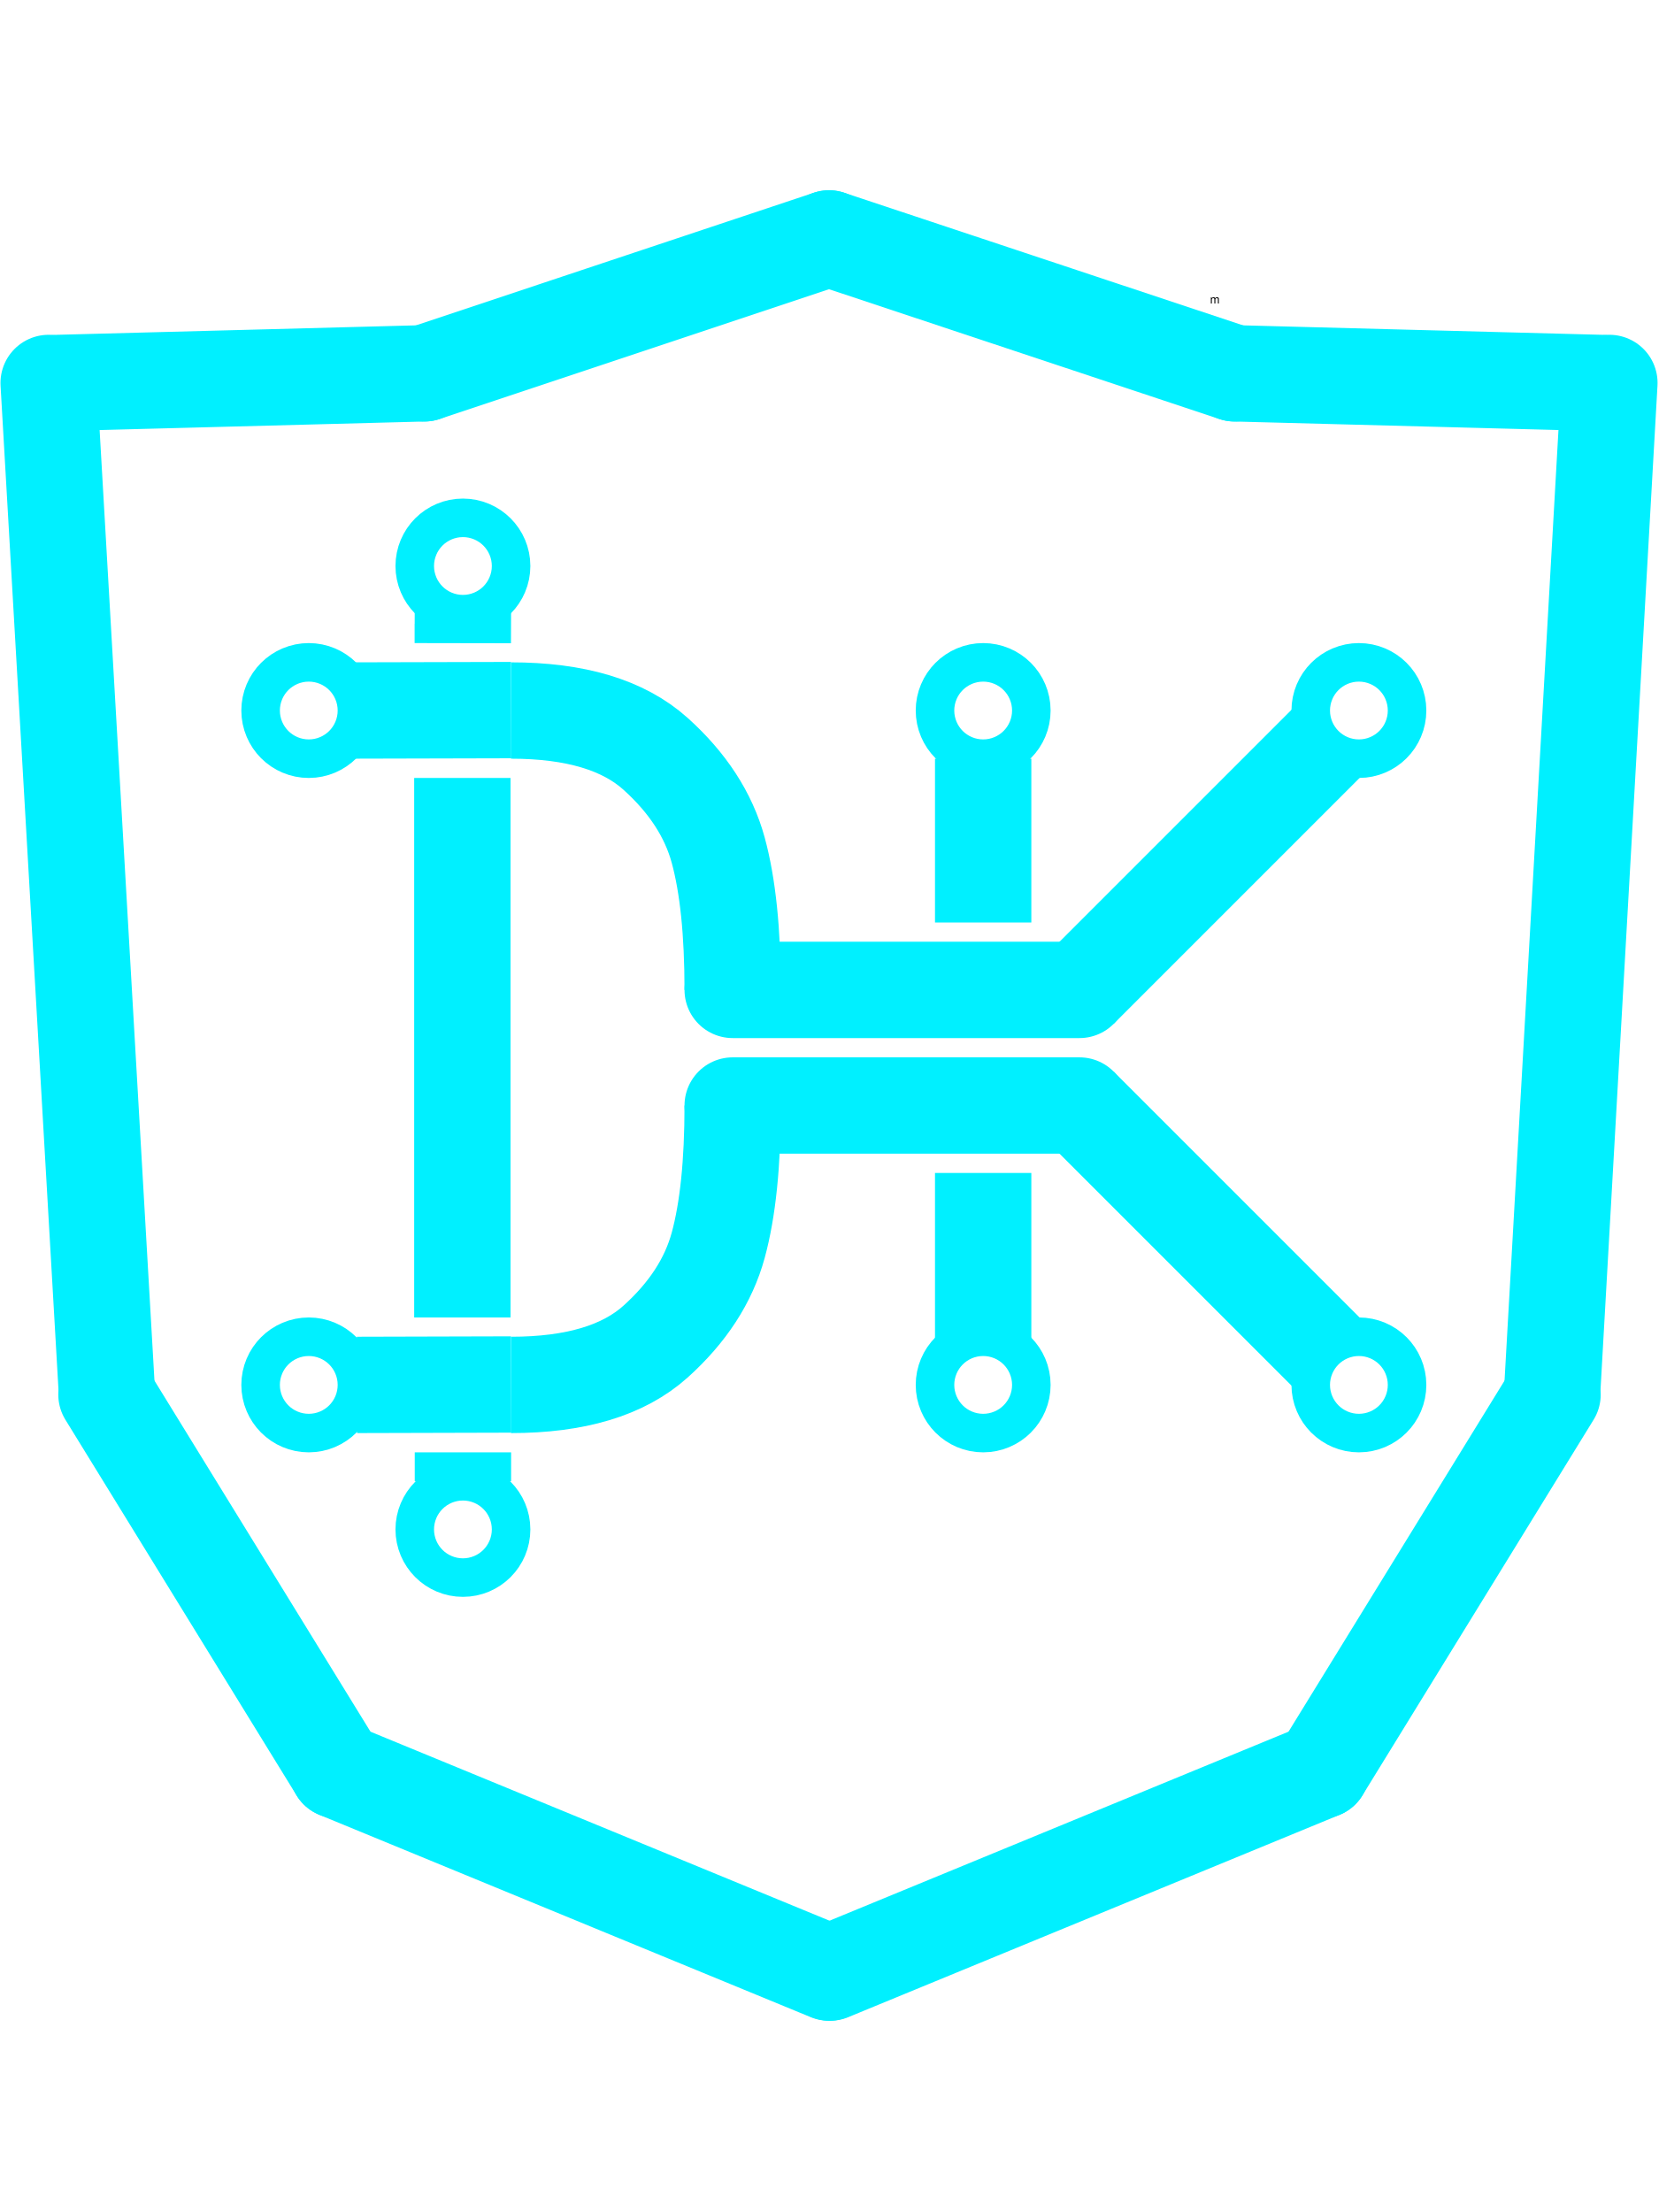
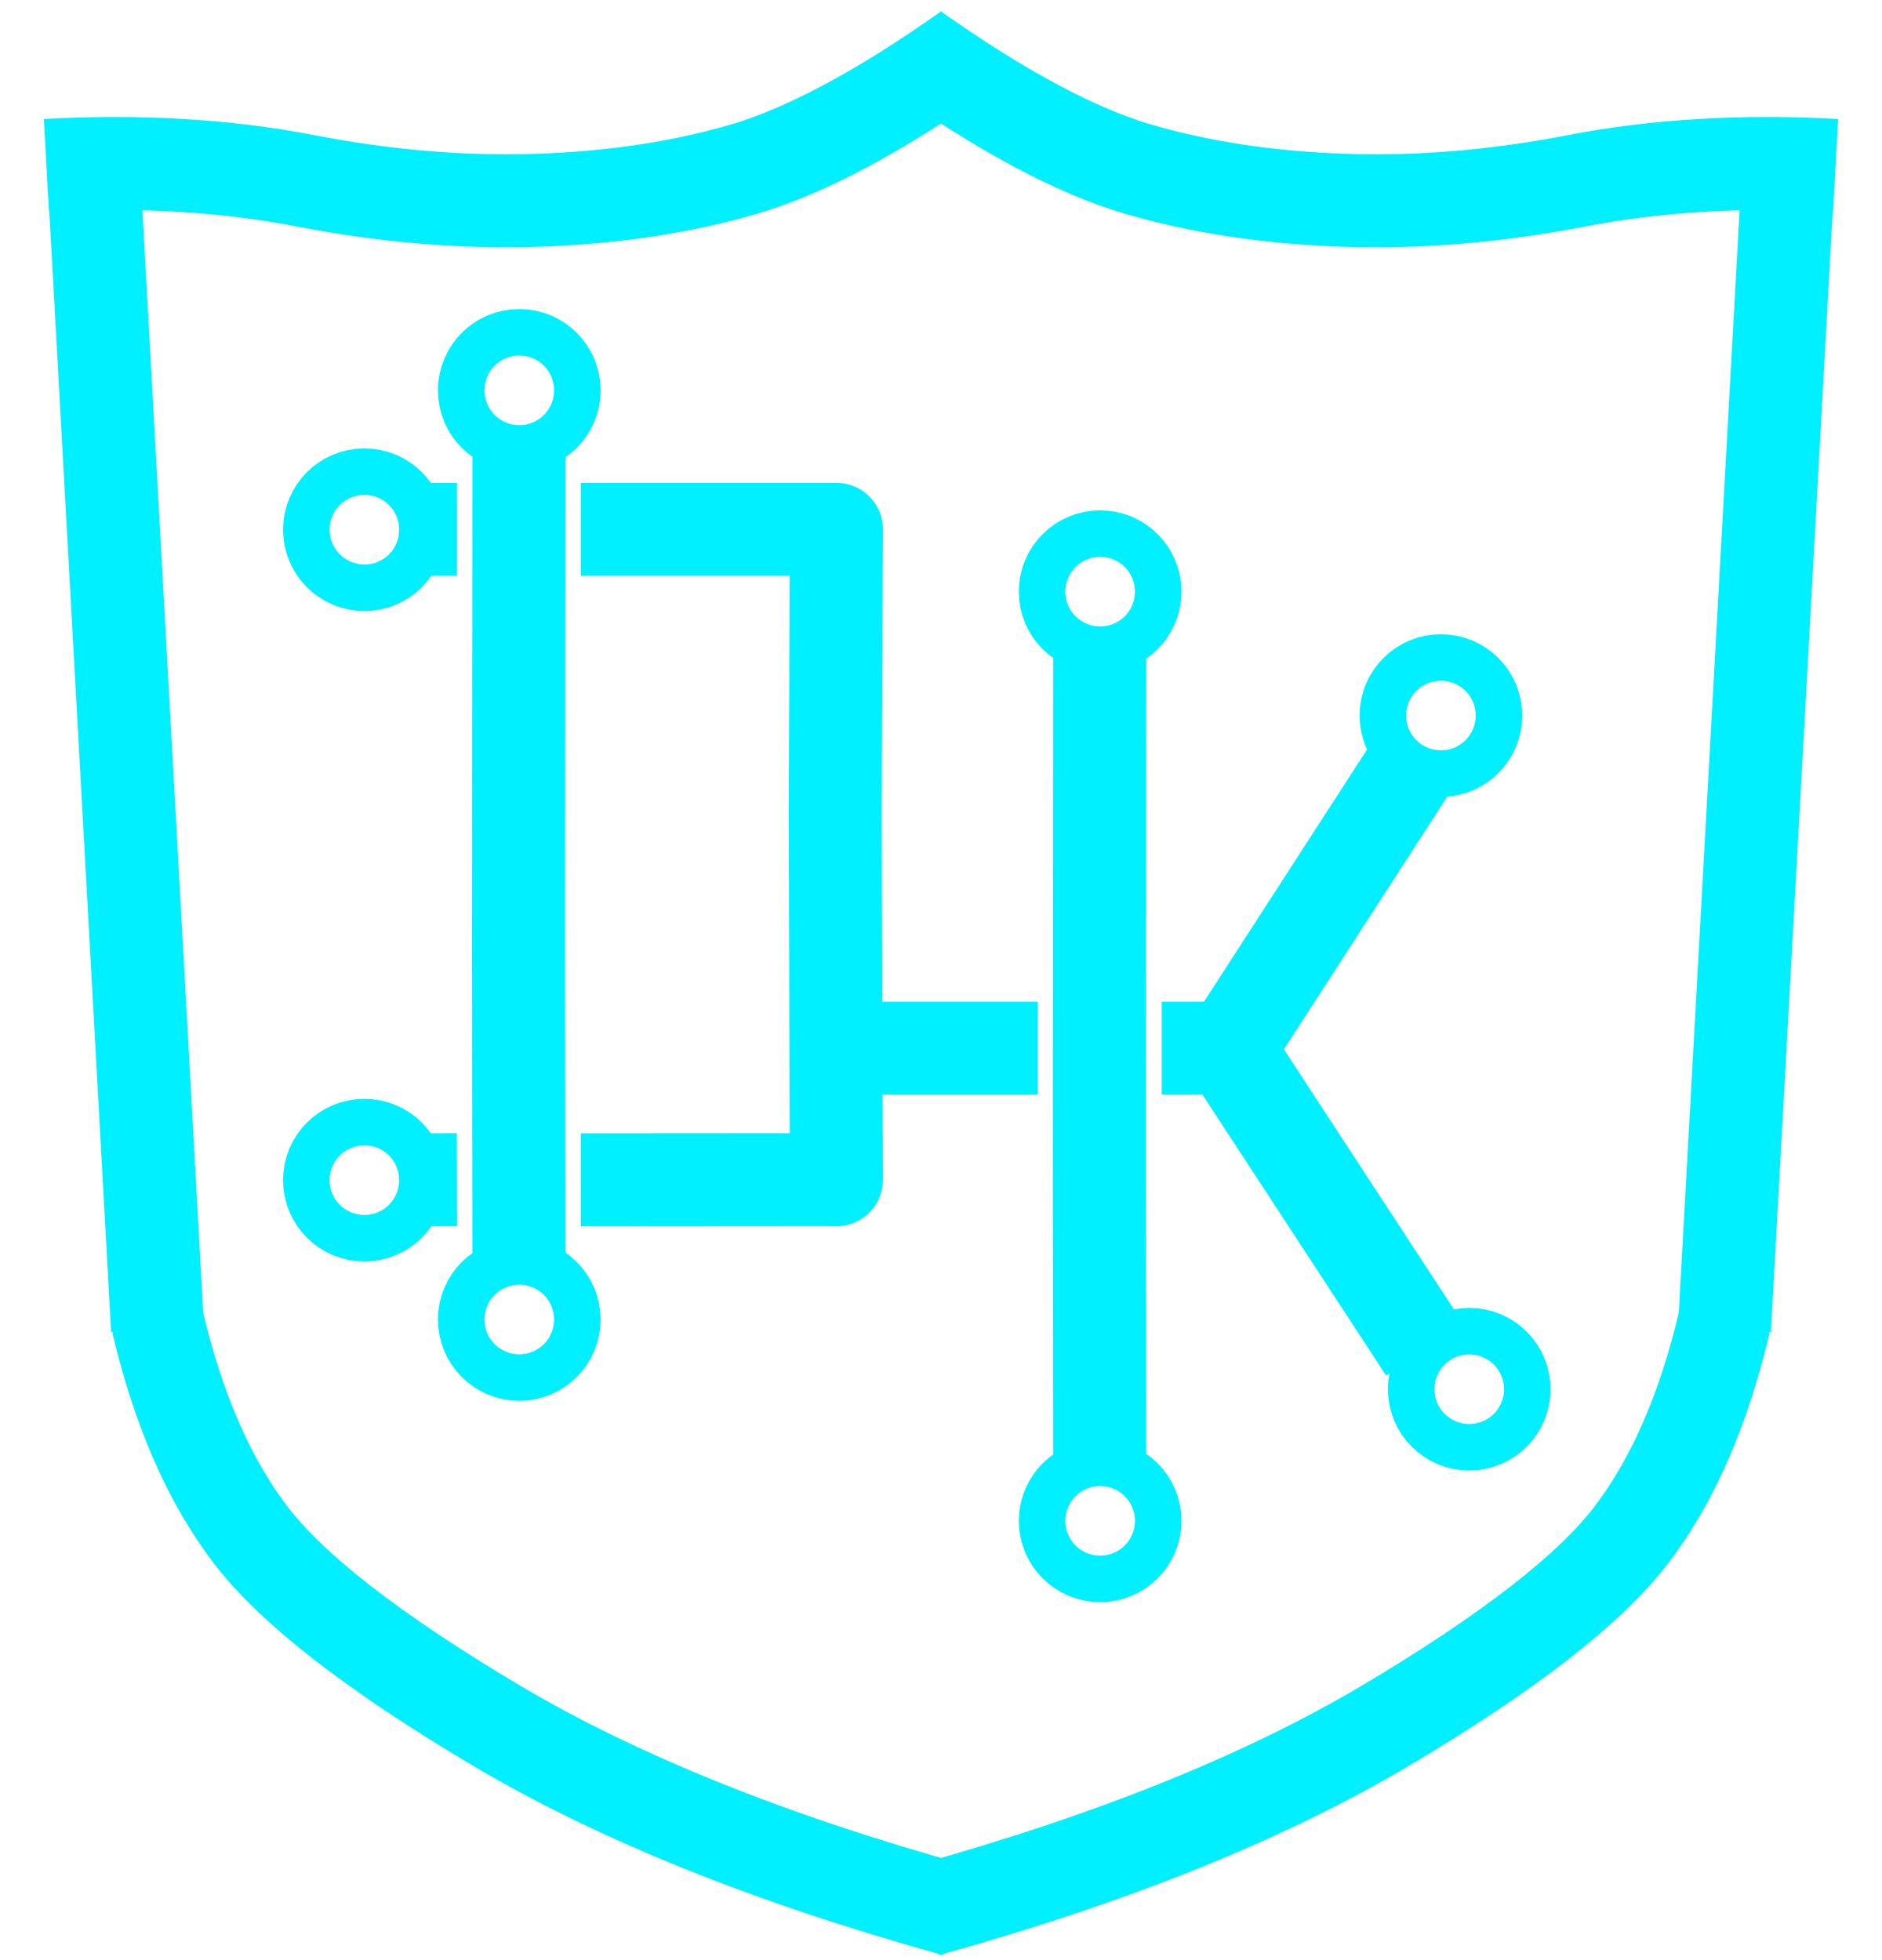
- <svg xmlns="http://www.w3.org/2000/svg" style="background: transparent; background-color: transparent; color-scheme: light dark;" version="1.1" width="48px" height="64px" viewBox="0 0 1722 1902">
+ <svg xmlns="http://www.w3.org/2000/svg" style="background: transparent; background-color: transparent; color-scheme: light;" version="1.1" width="48px" height="50px" viewBox="0 0 2430 2524" content="&lt;mxfile host=&quot;app.diagrams.net&quot; agent=&quot;Mozilla/5.0 (X11; Linux x86_64; rv:145.0) Gecko/20100101 Firefox/145.0&quot; version=&quot;29.2.7&quot; scale=&quot;1&quot; border=&quot;0&quot;&gt;&#10;  &lt;diagram name=&quot;Page-1&quot; id=&quot;3Elt_QbK70rVJpKtez2f&quot;&gt;&#10;    &lt;mxGraphModel dx=&quot;5580&quot; dy=&quot;4885&quot; grid=&quot;1&quot; gridSize=&quot;10&quot; guides=&quot;1&quot; tooltips=&quot;1&quot; connect=&quot;1&quot; arrows=&quot;1&quot; fold=&quot;1&quot; page=&quot;1&quot; pageScale=&quot;1&quot; pageWidth=&quot;827&quot; pageHeight=&quot;1169&quot; math=&quot;0&quot; shadow=&quot;0&quot;&gt;&#10;      &lt;root&gt;&#10;        &lt;mxCell id=&quot;0&quot; /&gt;&#10;        &lt;mxCell id=&quot;1&quot; parent=&quot;0&quot; /&gt;&#10;        &lt;mxCell id=&quot;c8mBZGc4mZ76nxhWEnpZ-75&quot; connectable=&quot;0&quot; parent=&quot;1&quot; style=&quot;group&quot; value=&quot;&quot; vertex=&quot;1&quot;&gt;&#10;          &lt;mxGeometry height=&quot;2403.43&quot; width=&quot;1866.57&quot; x=&quot;-330&quot; y=&quot;-1500&quot; as=&quot;geometry&quot; /&gt;&#10;        &lt;/mxCell&gt;&#10;        &lt;mxCell id=&quot;c8mBZGc4mZ76nxhWEnpZ-58&quot; edge=&quot;1&quot; parent=&quot;c8mBZGc4mZ76nxhWEnpZ-75&quot; style=&quot;endArrow=none;html=1;rounded=0;strokeWidth=120;curved=0;strokeColor=#00F0FF;&quot; value=&quot;&quot;&gt;&#10;          &lt;mxGeometry height=&quot;50&quot; relative=&quot;1&quot; width=&quot;50&quot; as=&quot;geometry&quot;&gt;&#10;            &lt;mxPoint x=&quot;60.001&quot; y=&quot;140.287&quot; as=&quot;sourcePoint&quot; /&gt;&#10;            &lt;mxPoint x=&quot;143.43&quot; y=&quot;1653.43&quot; as=&quot;targetPoint&quot; /&gt;&#10;          &lt;/mxGeometry&gt;&#10;        &lt;/mxCell&gt;&#10;        &lt;mxCell id=&quot;c8mBZGc4mZ76nxhWEnpZ-73&quot; edge=&quot;1&quot; parent=&quot;c8mBZGc4mZ76nxhWEnpZ-75&quot; style=&quot;curved=1;endArrow=none;html=1;rounded=0;shape=wire;endFill=0;strokeColor=#00F0FF;strokeWidth=120;&quot; value=&quot;&quot;&gt;&#10;          &lt;mxGeometry height=&quot;50&quot; relative=&quot;1&quot; width=&quot;50&quot; as=&quot;geometry&quot;&gt;&#10;            &lt;Array as=&quot;points&quot;&gt;&#10;              &lt;mxPoint x=&quot;183.43&quot; y=&quot;1813.43&quot; /&gt;&#10;              &lt;mxPoint x=&quot;343.43&quot; y=&quot;2023.43&quot; /&gt;&#10;              &lt;mxPoint x=&quot;813.43&quot; y=&quot;2303.43&quot; /&gt;&#10;            &lt;/Array&gt;&#10;            &lt;mxPoint x=&quot;143.43&quot; y=&quot;1643.43&quot; as=&quot;sourcePoint&quot; /&gt;&#10;            &lt;mxPoint x=&quot;1173.43&quot; y=&quot;2403.43&quot; as=&quot;targetPoint&quot; /&gt;&#10;          &lt;/mxGeometry&gt;&#10;        &lt;/mxCell&gt;&#10;        &lt;mxCell id=&quot;c8mBZGc4mZ76nxhWEnpZ-74&quot; edge=&quot;1&quot; parent=&quot;c8mBZGc4mZ76nxhWEnpZ-75&quot; style=&quot;curved=1;endArrow=none;html=1;rounded=0;shape=wire;endFill=0;strokeColor=#00F0FF;strokeWidth=120;&quot; value=&quot;&quot;&gt;&#10;          &lt;mxGeometry height=&quot;50&quot; relative=&quot;1&quot; width=&quot;50&quot; as=&quot;geometry&quot;&gt;&#10;            &lt;Array as=&quot;points&quot;&gt;&#10;              &lt;mxPoint x=&quot;180&quot; y=&quot;140&quot; /&gt;&#10;              &lt;mxPoint x=&quot;490&quot; y=&quot;200&quot; /&gt;&#10;              &lt;mxPoint x=&quot;780&quot; y=&quot;190&quot; /&gt;&#10;              &lt;mxPoint x=&quot;1020&quot; y=&quot;120&quot; /&gt;&#10;            &lt;/Array&gt;&#10;            &lt;mxPoint y=&quot;150&quot; as=&quot;sourcePoint&quot; /&gt;&#10;            &lt;mxPoint x=&quot;1190&quot; as=&quot;targetPoint&quot; /&gt;&#10;          &lt;/mxGeometry&gt;&#10;        &lt;/mxCell&gt;&#10;        &lt;mxCell id=&quot;q8Bqc0kAAMkJ3wx6_eLI-11&quot; edge=&quot;1&quot; parent=&quot;c8mBZGc4mZ76nxhWEnpZ-75&quot; style=&quot;endArrow=none;html=1;rounded=0;strokeWidth=120;strokeColor=#00F0FF;&quot; value=&quot;&quot;&gt;&#10;          &lt;mxGeometry height=&quot;50&quot; relative=&quot;1&quot; width=&quot;50&quot; as=&quot;geometry&quot;&gt;&#10;            &lt;mxPoint x=&quot;1495&quot; y=&quot;1340&quot; as=&quot;sourcePoint&quot; /&gt;&#10;            &lt;mxPoint x=&quot;1760&quot; y=&quot;930&quot; as=&quot;targetPoint&quot; /&gt;&#10;          &lt;/mxGeometry&gt;&#10;        &lt;/mxCell&gt;&#10;        &lt;mxCell id=&quot;q8Bqc0kAAMkJ3wx6_eLI-17&quot; edge=&quot;1&quot; parent=&quot;c8mBZGc4mZ76nxhWEnpZ-75&quot; style=&quot;endArrow=none;html=1;rounded=0;strokeWidth=120;strokeColor=#00F0FF;&quot; value=&quot;&quot;&gt;&#10;          &lt;mxGeometry height=&quot;50&quot; relative=&quot;1&quot; width=&quot;50&quot; as=&quot;geometry&quot;&gt;&#10;            &lt;mxPoint x=&quot;530&quot; y=&quot;620&quot; as=&quot;sourcePoint&quot; /&gt;&#10;            &lt;mxPoint x=&quot;460&quot; y=&quot;620&quot; as=&quot;targetPoint&quot; /&gt;&#10;          &lt;/mxGeometry&gt;&#10;        &lt;/mxCell&gt;&#10;        &lt;mxCell id=&quot;q8Bqc0kAAMkJ3wx6_eLI-25&quot; edge=&quot;1&quot; parent=&quot;c8mBZGc4mZ76nxhWEnpZ-75&quot; style=&quot;endArrow=none;html=1;rounded=0;strokeWidth=120;strokeColor=#00F0FF;&quot; value=&quot;&quot;&gt;&#10;          &lt;mxGeometry height=&quot;50&quot; relative=&quot;1&quot; width=&quot;50&quot; as=&quot;geometry&quot;&gt;&#10;            &lt;Array as=&quot;points&quot;&gt;&#10;              &lt;mxPoint x=&quot;609.52&quot; y=&quot;1160&quot; /&gt;&#10;            &lt;/Array&gt;&#10;            &lt;mxPoint x=&quot;610&quot; y=&quot;1580&quot; as=&quot;sourcePoint&quot; /&gt;&#10;            &lt;mxPoint x=&quot;610&quot; y=&quot;520&quot; as=&quot;targetPoint&quot; /&gt;&#10;          &lt;/mxGeometry&gt;&#10;        &lt;/mxCell&gt;&#10;        &lt;mxCell id=&quot;q8Bqc0kAAMkJ3wx6_eLI-18&quot; edge=&quot;1&quot; parent=&quot;c8mBZGc4mZ76nxhWEnpZ-75&quot; style=&quot;endArrow=none;html=1;rounded=0;strokeWidth=120;strokeColor=#00F0FF;&quot; value=&quot;&quot;&gt;&#10;          &lt;mxGeometry height=&quot;50&quot; relative=&quot;1&quot; width=&quot;50&quot; as=&quot;geometry&quot;&gt;&#10;            &lt;mxPoint x=&quot;530&quot; y=&quot;1459.83&quot; as=&quot;sourcePoint&quot; /&gt;&#10;            &lt;mxPoint x=&quot;470&quot; y=&quot;1460&quot; as=&quot;targetPoint&quot; /&gt;&#10;          &lt;/mxGeometry&gt;&#10;        &lt;/mxCell&gt;&#10;        &lt;mxCell id=&quot;OEkT1SiPsfGLwydY2Cxn-1&quot; edge=&quot;1&quot; parent=&quot;c8mBZGc4mZ76nxhWEnpZ-75&quot; style=&quot;edgeStyle=orthogonalEdgeStyle;rounded=0;orthogonalLoop=1;jettySize=auto;html=1;exitX=0.5;exitY=1;exitDx=0;exitDy=0;&quot;&gt;&#10;          &lt;mxGeometry relative=&quot;1&quot; as=&quot;geometry&quot;&gt;&#10;            &lt;mxPoint x=&quot;510&quot; y=&quot;1480&quot; as=&quot;sourcePoint&quot; /&gt;&#10;            &lt;mxPoint x=&quot;510&quot; y=&quot;1480&quot; as=&quot;targetPoint&quot; /&gt;&#10;          &lt;/mxGeometry&gt;&#10;        &lt;/mxCell&gt;&#10;        &lt;mxCell id=&quot;dWQM_oXZBaYZTYyPmmLt-4&quot; edge=&quot;1&quot; parent=&quot;c8mBZGc4mZ76nxhWEnpZ-75&quot; style=&quot;endArrow=none;html=1;rounded=0;strokeWidth=120;startArrow=none;startFill=0;endFill=0;startSize=12;endSize=12;strokeColor=#00F0FF;&quot; value=&quot;&quot;&gt;&#10;          &lt;mxGeometry height=&quot;50&quot; relative=&quot;1&quot; width=&quot;50&quot; as=&quot;geometry&quot;&gt;&#10;            &lt;mxPoint x=&quot;1280&quot; y=&quot;1290&quot; as=&quot;sourcePoint&quot; /&gt;&#10;            &lt;mxPoint x=&quot;1070&quot; y=&quot;1290&quot; as=&quot;targetPoint&quot; /&gt;&#10;          &lt;/mxGeometry&gt;&#10;        &lt;/mxCell&gt;&#10;        &lt;mxCell id=&quot;dWQM_oXZBaYZTYyPmmLt-5&quot; edge=&quot;1&quot; parent=&quot;c8mBZGc4mZ76nxhWEnpZ-75&quot; style=&quot;endArrow=none;html=1;rounded=0;strokeWidth=120;strokeColor=#00F0FF;&quot; value=&quot;&quot;&gt;&#10;          &lt;mxGeometry height=&quot;50&quot; relative=&quot;1&quot; width=&quot;50&quot; as=&quot;geometry&quot;&gt;&#10;            &lt;mxPoint x=&quot;1020&quot; y=&quot;1459.78&quot; as=&quot;sourcePoint&quot; /&gt;&#10;            &lt;mxPoint x=&quot;690&quot; y=&quot;1460&quot; as=&quot;targetPoint&quot; /&gt;&#10;          &lt;/mxGeometry&gt;&#10;        &lt;/mxCell&gt;&#10;        &lt;mxCell id=&quot;dWQM_oXZBaYZTYyPmmLt-7&quot; edge=&quot;1&quot; parent=&quot;c8mBZGc4mZ76nxhWEnpZ-75&quot; style=&quot;endArrow=none;html=1;rounded=0;strokeWidth=120;strokeColor=#00F0FF;&quot; value=&quot;&quot;&gt;&#10;          &lt;mxGeometry height=&quot;50&quot; relative=&quot;1&quot; width=&quot;50&quot; as=&quot;geometry&quot;&gt;&#10;            &lt;mxPoint x=&quot;1020&quot; y=&quot;620&quot; as=&quot;sourcePoint&quot; /&gt;&#10;            &lt;mxPoint x=&quot;690&quot; y=&quot;620&quot; as=&quot;targetPoint&quot; /&gt;&#10;          &lt;/mxGeometry&gt;&#10;        &lt;/mxCell&gt;&#10;        &lt;mxCell id=&quot;dWQM_oXZBaYZTYyPmmLt-8&quot; edge=&quot;1&quot; parent=&quot;c8mBZGc4mZ76nxhWEnpZ-75&quot; style=&quot;endArrow=none;html=1;rounded=0;strokeWidth=120;strokeColor=#00F0FF;linecap=round;&quot; value=&quot;&quot;&gt;&#10;          &lt;mxGeometry height=&quot;50&quot; relative=&quot;1&quot; width=&quot;50&quot; as=&quot;geometry&quot;&gt;&#10;            &lt;Array as=&quot;points&quot;&gt;&#10;              &lt;mxPoint x=&quot;1018.33&quot; y=&quot;990&quot; /&gt;&#10;            &lt;/Array&gt;&#10;            &lt;mxPoint x=&quot;1020&quot; y=&quot;1460&quot; as=&quot;sourcePoint&quot; /&gt;&#10;            &lt;mxPoint x=&quot;1020&quot; y=&quot;620&quot; as=&quot;targetPoint&quot; /&gt;&#10;          &lt;/mxGeometry&gt;&#10;        &lt;/mxCell&gt;&#10;        &lt;mxCell id=&quot;dWQM_oXZBaYZTYyPmmLt-9&quot; parent=&quot;c8mBZGc4mZ76nxhWEnpZ-75&quot; style=&quot;ellipse;whiteSpace=wrap;html=1;aspect=fixed;fillColor=none;strokeWidth=150;strokeColor=#00F0FF;perimeterSpacing=0;fillStyle=solid;&quot; value=&quot;&quot; vertex=&quot;1&quot;&gt;&#10;          &lt;mxGeometry height=&quot;60&quot; width=&quot;60&quot; x=&quot;580&quot; y=&quot;410&quot; as=&quot;geometry&quot; /&gt;&#10;        &lt;/mxCell&gt;&#10;        &lt;mxCell id=&quot;dWQM_oXZBaYZTYyPmmLt-10&quot; parent=&quot;c8mBZGc4mZ76nxhWEnpZ-75&quot; style=&quot;ellipse;whiteSpace=wrap;html=1;aspect=fixed;fillColor=none;strokeWidth=150;strokeColor=#00F0FF;perimeterSpacing=0;fillStyle=solid;&quot; value=&quot;&quot; vertex=&quot;1&quot;&gt;&#10;          &lt;mxGeometry height=&quot;60&quot; width=&quot;60&quot; x=&quot;580&quot; y=&quot;1610&quot; as=&quot;geometry&quot; /&gt;&#10;        &lt;/mxCell&gt;&#10;        &lt;mxCell id=&quot;dWQM_oXZBaYZTYyPmmLt-11&quot; parent=&quot;c8mBZGc4mZ76nxhWEnpZ-75&quot; style=&quot;ellipse;whiteSpace=wrap;html=1;aspect=fixed;fillColor=none;strokeWidth=150;strokeColor=#00F0FF;perimeterSpacing=0;fillStyle=solid;&quot; value=&quot;&quot; vertex=&quot;1&quot;&gt;&#10;          &lt;mxGeometry height=&quot;60&quot; width=&quot;60&quot; x=&quot;380&quot; y=&quot;1430&quot; as=&quot;geometry&quot; /&gt;&#10;        &lt;/mxCell&gt;&#10;        &lt;mxCell id=&quot;dWQM_oXZBaYZTYyPmmLt-12&quot; parent=&quot;c8mBZGc4mZ76nxhWEnpZ-75&quot; style=&quot;ellipse;whiteSpace=wrap;html=1;aspect=fixed;fillColor=none;strokeWidth=150;strokeColor=#00F0FF;perimeterSpacing=0;fillStyle=solid;&quot; value=&quot;&quot; vertex=&quot;1&quot;&gt;&#10;          &lt;mxGeometry height=&quot;60&quot; width=&quot;60&quot; x=&quot;380&quot; y=&quot;590&quot; as=&quot;geometry&quot; /&gt;&#10;        &lt;/mxCell&gt;&#10;        &lt;mxCell id=&quot;dWQM_oXZBaYZTYyPmmLt-14&quot; edge=&quot;1&quot; parent=&quot;c8mBZGc4mZ76nxhWEnpZ-75&quot; style=&quot;endArrow=none;html=1;rounded=0;strokeWidth=120;strokeColor=#00F0FF;&quot; value=&quot;&quot;&gt;&#10;          &lt;mxGeometry height=&quot;50&quot; relative=&quot;1&quot; width=&quot;50&quot; as=&quot;geometry&quot;&gt;&#10;            &lt;mxPoint x=&quot;1780&quot; y=&quot;1680&quot; as=&quot;sourcePoint&quot; /&gt;&#10;            &lt;mxPoint x=&quot;1525&quot; y=&quot;1290&quot; as=&quot;targetPoint&quot; /&gt;&#10;          &lt;/mxGeometry&gt;&#10;        &lt;/mxCell&gt;&#10;        &lt;mxCell id=&quot;dWQM_oXZBaYZTYyPmmLt-18&quot; parent=&quot;c8mBZGc4mZ76nxhWEnpZ-75&quot; style=&quot;ellipse;whiteSpace=wrap;html=1;aspect=fixed;fillColor=none;strokeWidth=150;strokeColor=#00F0FF;perimeterSpacing=0;fillStyle=solid;&quot; value=&quot;&quot; vertex=&quot;1&quot;&gt;&#10;          &lt;mxGeometry height=&quot;60&quot; width=&quot;60&quot; x=&quot;1770&quot; y=&quot;830&quot; as=&quot;geometry&quot; /&gt;&#10;        &lt;/mxCell&gt;&#10;        &lt;mxCell id=&quot;CT8J7Sj0l-F4FIDTsFTB-1&quot; edge=&quot;1&quot; parent=&quot;c8mBZGc4mZ76nxhWEnpZ-75&quot; style=&quot;endArrow=none;html=1;rounded=0;strokeWidth=120;strokeColor=#00F0FF;&quot; value=&quot;&quot;&gt;&#10;          &lt;mxGeometry height=&quot;50&quot; relative=&quot;1&quot; width=&quot;50&quot; as=&quot;geometry&quot;&gt;&#10;            &lt;Array as=&quot;points&quot;&gt;&#10;              &lt;mxPoint x=&quot;1359.52&quot; y=&quot;1420&quot; /&gt;&#10;            &lt;/Array&gt;&#10;            &lt;mxPoint x=&quot;1360&quot; y=&quot;1840&quot; as=&quot;sourcePoint&quot; /&gt;&#10;            &lt;mxPoint x=&quot;1360&quot; y=&quot;780&quot; as=&quot;targetPoint&quot; /&gt;&#10;          &lt;/mxGeometry&gt;&#10;        &lt;/mxCell&gt;&#10;        &lt;mxCell id=&quot;CT8J7Sj0l-F4FIDTsFTB-2&quot; parent=&quot;c8mBZGc4mZ76nxhWEnpZ-75&quot; style=&quot;ellipse;whiteSpace=wrap;html=1;aspect=fixed;fillColor=none;strokeWidth=150;strokeColor=#00F0FF;perimeterSpacing=0;fillStyle=solid;&quot; value=&quot;&quot; vertex=&quot;1&quot;&gt;&#10;          &lt;mxGeometry height=&quot;60&quot; width=&quot;60&quot; x=&quot;1330&quot; y=&quot;670&quot; as=&quot;geometry&quot; /&gt;&#10;        &lt;/mxCell&gt;&#10;        &lt;mxCell id=&quot;CT8J7Sj0l-F4FIDTsFTB-3&quot; parent=&quot;c8mBZGc4mZ76nxhWEnpZ-75&quot; style=&quot;ellipse;whiteSpace=wrap;html=1;aspect=fixed;fillColor=none;strokeWidth=150;strokeColor=#00F0FF;perimeterSpacing=0;fillStyle=solid;&quot; value=&quot;&quot; vertex=&quot;1&quot;&gt;&#10;          &lt;mxGeometry height=&quot;60&quot; width=&quot;60&quot; x=&quot;1330&quot; y=&quot;1870&quot; as=&quot;geometry&quot; /&gt;&#10;        &lt;/mxCell&gt;&#10;        &lt;mxCell id=&quot;CT8J7Sj0l-F4FIDTsFTB-4&quot; edge=&quot;1&quot; parent=&quot;c8mBZGc4mZ76nxhWEnpZ-75&quot; style=&quot;endArrow=none;html=1;rounded=0;strokeWidth=120;strokeColor=#00F0FF;&quot; value=&quot;&quot;&gt;&#10;          &lt;mxGeometry height=&quot;50&quot; relative=&quot;1&quot; width=&quot;50&quot; as=&quot;geometry&quot;&gt;&#10;            &lt;mxPoint x=&quot;1580&quot; y=&quot;1290&quot; as=&quot;sourcePoint&quot; /&gt;&#10;            &lt;mxPoint x=&quot;1440&quot; y=&quot;1290&quot; as=&quot;targetPoint&quot; /&gt;&#10;          &lt;/mxGeometry&gt;&#10;        &lt;/mxCell&gt;&#10;        &lt;mxCell id=&quot;dWQM_oXZBaYZTYyPmmLt-19&quot; parent=&quot;c8mBZGc4mZ76nxhWEnpZ-75&quot; style=&quot;ellipse;whiteSpace=wrap;html=1;aspect=fixed;fillColor=none;strokeWidth=150;strokeColor=#00F0FF;perimeterSpacing=0;fillStyle=solid;&quot; value=&quot;&quot; vertex=&quot;1&quot;&gt;&#10;          &lt;mxGeometry height=&quot;60&quot; width=&quot;60&quot; x=&quot;1806.57&quot; y=&quot;1700&quot; as=&quot;geometry&quot; /&gt;&#10;        &lt;/mxCell&gt;&#10;        &lt;mxCell id=&quot;c8mBZGc4mZ76nxhWEnpZ-76&quot; connectable=&quot;0&quot; parent=&quot;1&quot; style=&quot;group;flipH=1;&quot; value=&quot;&quot; vertex=&quot;1&quot;&gt;&#10;          &lt;mxGeometry height=&quot;2403.43&quot; width=&quot;1190&quot; x=&quot;790&quot; y=&quot;-1500&quot; as=&quot;geometry&quot; /&gt;&#10;        &lt;/mxCell&gt;&#10;        &lt;mxCell id=&quot;c8mBZGc4mZ76nxhWEnpZ-77&quot; edge=&quot;1&quot; parent=&quot;c8mBZGc4mZ76nxhWEnpZ-76&quot; style=&quot;endArrow=none;html=1;rounded=0;strokeWidth=120;curved=0;strokeColor=#00F0FF;&quot; value=&quot;&quot;&gt;&#10;          &lt;mxGeometry height=&quot;50&quot; relative=&quot;1&quot; width=&quot;50&quot; as=&quot;geometry&quot;&gt;&#10;            &lt;mxPoint x=&quot;1129.999&quot; y=&quot;140.287&quot; as=&quot;sourcePoint&quot; /&gt;&#10;            &lt;mxPoint x=&quot;1046.57&quot; y=&quot;1653.43&quot; as=&quot;targetPoint&quot; /&gt;&#10;          &lt;/mxGeometry&gt;&#10;        &lt;/mxCell&gt;&#10;        &lt;mxCell id=&quot;c8mBZGc4mZ76nxhWEnpZ-78&quot; edge=&quot;1&quot; parent=&quot;c8mBZGc4mZ76nxhWEnpZ-76&quot; style=&quot;curved=1;endArrow=none;html=1;rounded=0;shape=wire;endFill=0;strokeColor=#00F0FF;strokeWidth=120;&quot; value=&quot;&quot;&gt;&#10;          &lt;mxGeometry height=&quot;50&quot; relative=&quot;1&quot; width=&quot;50&quot; as=&quot;geometry&quot;&gt;&#10;            &lt;Array as=&quot;points&quot;&gt;&#10;              &lt;mxPoint x=&quot;1006.57&quot; y=&quot;1813.43&quot; /&gt;&#10;              &lt;mxPoint x=&quot;846.57&quot; y=&quot;2023.43&quot; /&gt;&#10;              &lt;mxPoint x=&quot;376.57&quot; y=&quot;2303.43&quot; /&gt;&#10;            &lt;/Array&gt;&#10;            &lt;mxPoint x=&quot;1046.57&quot; y=&quot;1643.43&quot; as=&quot;sourcePoint&quot; /&gt;&#10;            &lt;mxPoint x=&quot;16.57&quot; y=&quot;2403.43&quot; as=&quot;targetPoint&quot; /&gt;&#10;          &lt;/mxGeometry&gt;&#10;        &lt;/mxCell&gt;&#10;        &lt;mxCell id=&quot;c8mBZGc4mZ76nxhWEnpZ-79&quot; edge=&quot;1&quot; parent=&quot;c8mBZGc4mZ76nxhWEnpZ-76&quot; style=&quot;curved=1;endArrow=none;html=1;rounded=0;shape=wire;endFill=0;strokeColor=#00F0FF;strokeWidth=120;&quot; value=&quot;&quot;&gt;&#10;          &lt;mxGeometry height=&quot;50&quot; relative=&quot;1&quot; width=&quot;50&quot; as=&quot;geometry&quot;&gt;&#10;            &lt;Array as=&quot;points&quot;&gt;&#10;              &lt;mxPoint x=&quot;1010&quot; y=&quot;140&quot; /&gt;&#10;              &lt;mxPoint x=&quot;700&quot; y=&quot;200&quot; /&gt;&#10;              &lt;mxPoint x=&quot;410&quot; y=&quot;190&quot; /&gt;&#10;              &lt;mxPoint x=&quot;170&quot; y=&quot;120&quot; /&gt;&#10;            &lt;/Array&gt;&#10;            &lt;mxPoint x=&quot;1190&quot; y=&quot;150&quot; as=&quot;sourcePoint&quot; /&gt;&#10;            &lt;mxPoint as=&quot;targetPoint&quot; /&gt;&#10;          &lt;/mxGeometry&gt;&#10;        &lt;/mxCell&gt;&#10;      &lt;/root&gt;&#10;    &lt;/mxGraphModel&gt;&#10;  &lt;/diagram&gt;&#10;&lt;/mxfile&gt;&#10;">
  <defs />
  <g>
    <g data-cell-id="0">
      <g data-cell-id="1">
-         <g data-cell-id="q8Bqc0kAAMkJ3wx6_eLI-1">
-           <g transform="translate(0.5,0.5)">
-             <ellipse cx="480" cy="390" rx="20" ry="20" fill="transparent" stroke="#00f0ff" style="stroke: light-dark(rgb(0, 240, 255), rgb(0, 117, 130));" stroke-width="100" pointer-events="all" />
-           </g>
-         </g>
-         <g data-cell-id="q8Bqc0kAAMkJ3wx6_eLI-3">
-           <g transform="translate(0.5,0.5)">
-             <ellipse cx="320" cy="540" rx="20" ry="20" fill="transparent" stroke="#00f0ff" style="stroke: light-dark(rgb(0, 240, 255), rgb(0, 117, 130));" stroke-width="100" pointer-events="all" />
-           </g>
-         </g>
-         <g data-cell-id="q8Bqc0kAAMkJ3wx6_eLI-7">
-           <g transform="translate(0.5,0.5)">
-             <ellipse cx="1410" cy="540" rx="20" ry="20" fill="transparent" stroke="#00f0ff" style="stroke: light-dark(rgb(0, 240, 255), rgb(0, 117, 130));" stroke-width="100" pointer-events="all" />
-           </g>
-         </g>
-         <g data-cell-id="q8Bqc0kAAMkJ3wx6_eLI-8">
-           <g transform="translate(0.5,0.5)">
-             <ellipse cx="1410" cy="1240" rx="20" ry="20" fill="transparent" stroke="#00f0ff" style="stroke: light-dark(rgb(0, 240, 255), rgb(0, 117, 130));" stroke-width="100" pointer-events="all" />
-           </g>
-         </g>
-         <g data-cell-id="q8Bqc0kAAMkJ3wx6_eLI-9">
-           <g transform="translate(0.5,0.5)">
-             <ellipse cx="1020" cy="540" rx="20" ry="20" fill="transparent" stroke="#00f0ff" style="stroke: light-dark(rgb(0, 240, 255), rgb(0, 117, 130));" stroke-width="100" pointer-events="all" />
-           </g>
-         </g>
-         <g data-cell-id="q8Bqc0kAAMkJ3wx6_eLI-11">
-           <g transform="translate(0.5,0.5)">
-             <path d="M 1120 830 L 1380 570" fill="none" stroke="#00f0ff" style="stroke: light-dark(rgb(0, 240, 255), rgb(0, 117, 130));" stroke-width="100" stroke-miterlimit="10" pointer-events="stroke" />
-           </g>
-         </g>
-         <g data-cell-id="q8Bqc0kAAMkJ3wx6_eLI-13">
-           <g transform="translate(0.5,0.5)">
-             <path d="M 1120 830 L 760 830" fill="none" stroke="#00f0ff" style="stroke: light-dark(rgb(0, 240, 255), rgb(0, 117, 130));" stroke-width="100" stroke-linecap="round" stroke-miterlimit="10" pointer-events="stroke" />
-           </g>
-         </g>
-         <g data-cell-id="q8Bqc0kAAMkJ3wx6_eLI-15">
-           <g transform="translate(0.5,0.5)">
-             <path d="M 1020 590 L 1020 760" fill="none" stroke="#00f0ff" style="stroke: light-dark(rgb(0, 240, 255), rgb(0, 117, 130));" stroke-width="100" stroke-miterlimit="10" pointer-events="stroke" />
-           </g>
-         </g>
-         <g data-cell-id="q8Bqc0kAAMkJ3wx6_eLI-17">
-           <g transform="translate(0.5,0.5)">
-             <path d="M 530 539.57 L 360 540" fill="none" stroke="#00f0ff" style="stroke: light-dark(rgb(0, 240, 255), rgb(0, 117, 130));" stroke-width="100" stroke-miterlimit="10" pointer-events="stroke" />
-           </g>
-         </g>
-         <g data-cell-id="q8Bqc0kAAMkJ3wx6_eLI-25">
-           <g transform="translate(0.5,0.5)">
-             <path d="M 479.41 1170 L 479.41 930 L 479.41 610" fill="none" stroke="#00f0ff" style="stroke: light-dark(rgb(0, 240, 255), rgb(0, 117, 130));" stroke-width="100" stroke-miterlimit="10" pointer-events="stroke" />
-           </g>
-         </g>
-         <g data-cell-id="q8Bqc0kAAMkJ3wx6_eLI-30">
-           <g transform="translate(0.5,0.5)">
-             <path d="M 479.86 450 L 479.86 470 L 480 430" fill="none" stroke="#00f0ff" style="stroke: light-dark(rgb(0, 240, 255), rgb(0, 117, 130));" stroke-width="100" stroke-miterlimit="10" pointer-events="stroke" />
-           </g>
-         </g>
-         <g data-cell-id="q8Bqc0kAAMkJ3wx6_eLI-37">
-           <g transform="translate(0.5,0.5)">
-             <path d="M 760 830 Q 760 740 745 685 Q 730 630 680 585 Q 630 540 530 540" fill="none" stroke="#00f0ff" style="stroke: light-dark(rgb(0, 240, 255), rgb(0, 117, 130));" stroke-width="100" stroke-miterlimit="10" pointer-events="stroke" />
-           </g>
-         </g>
-         <g data-cell-id="q8Bqc0kAAMkJ3wx6_eLI-4">
-           <g transform="translate(0.5,0.5)">
-             <ellipse cx="320" cy="1240" rx="20" ry="20" fill="transparent" stroke="#00f0ff" style="stroke: light-dark(rgb(0, 240, 255), rgb(0, 117, 130));" stroke-width="100" pointer-events="all" />
-           </g>
-         </g>
-         <g data-cell-id="q8Bqc0kAAMkJ3wx6_eLI-10">
-           <g transform="translate(0.5,0.5)">
-             <ellipse cx="1020" cy="1240" rx="20" ry="20" fill="transparent" stroke="#00f0ff" style="stroke: light-dark(rgb(0, 240, 255), rgb(0, 117, 130));" stroke-width="100" pointer-events="all" />
-           </g>
-         </g>
-         <g data-cell-id="q8Bqc0kAAMkJ3wx6_eLI-12">
-           <g transform="translate(0.5,0.5)">
-             <path d="M 1380 1210 L 1120 950" fill="none" stroke="#00f0ff" style="stroke: light-dark(rgb(0, 240, 255), rgb(0, 117, 130));" stroke-width="100" stroke-miterlimit="10" pointer-events="stroke" />
-           </g>
-         </g>
-         <g data-cell-id="q8Bqc0kAAMkJ3wx6_eLI-14">
-           <g transform="translate(0.5,0.5)">
-             <path d="M 1120 950 L 760 950" fill="none" stroke="#00f0ff" style="stroke: light-dark(rgb(0, 240, 255), rgb(0, 117, 130));" stroke-width="100" stroke-linecap="round" stroke-miterlimit="10" pointer-events="stroke" />
-           </g>
-         </g>
-         <g data-cell-id="q8Bqc0kAAMkJ3wx6_eLI-16">
-           <g transform="translate(0.5,0.5)">
-             <path d="M 1020 1020 L 1020 1200" fill="none" stroke="#00f0ff" style="stroke: light-dark(rgb(0, 240, 255), rgb(0, 117, 130));" stroke-width="100" stroke-miterlimit="10" pointer-events="stroke" />
-           </g>
-         </g>
-         <g data-cell-id="q8Bqc0kAAMkJ3wx6_eLI-18">
-           <g transform="translate(0.5,0.5)">
-             <path d="M 530 1239.57 L 370 1240" fill="none" stroke="#00f0ff" style="stroke: light-dark(rgb(0, 240, 255), rgb(0, 117, 130));" stroke-width="100" stroke-miterlimit="10" pointer-events="stroke" />
-           </g>
-         </g>
-         <g data-cell-id="q8Bqc0kAAMkJ3wx6_eLI-31">
-           <g transform="translate(0.5,0.5)">
-             <path d="M 480 1340 L 480 1310" fill="none" stroke="#00f0ff" style="stroke: light-dark(rgb(0, 240, 255), rgb(0, 117, 130));" stroke-width="100" stroke-miterlimit="10" pointer-events="stroke" />
-           </g>
-         </g>
-         <g data-cell-id="q8Bqc0kAAMkJ3wx6_eLI-38">
-           <g transform="translate(0.5,0.5)">
-             <path d="M 530 1240 Q 630 1240 680 1195 Q 730 1150 745 1095 Q 760 1040 760 950" fill="none" stroke="#00f0ff" style="stroke: light-dark(rgb(0, 240, 255), rgb(0, 117, 130));" stroke-width="100" stroke-miterlimit="10" pointer-events="stroke" />
-           </g>
-         </g>
-         <g data-cell-id="q8Bqc0kAAMkJ3wx6_eLI-2">
-           <g transform="translate(0.5,0.5)">
-             <ellipse cx="480" cy="1390" rx="20" ry="20" fill="transparent" stroke="#00f0ff" style="stroke: light-dark(rgb(0, 240, 255), rgb(0, 117, 130));" stroke-width="100" pointer-events="all" />
-           </g>
-         </g>
-         <g data-cell-id="OEkT1SiPsfGLwydY2Cxn-1">
+         <g data-cell-id="c8mBZGc4mZ76nxhWEnpZ-75">
          <g transform="translate(0.5,0.5)" />
-         </g>
-         <g data-cell-id="OEkT1SiPsfGLwydY2Cxn-2">
-           <g transform="translate(0.5,0.5)" />
-           <g data-cell-id="q8Bqc0kAAMkJ3wx6_eLI-41">
-             <g transform="translate(0.5,0.5)">
-               <path d="M 50 200 L 110 1240" fill="none" stroke="#00f0ff" style="stroke: light-dark(rgb(0, 240, 255), rgb(0, 117, 130));" stroke-width="100" stroke-linecap="round" stroke-miterlimit="10" pointer-events="stroke" />
+           <g data-cell-id="c8mBZGc4mZ76nxhWEnpZ-58">
+             <g>
+               <path d="M 120 200.29 L 203.43 1713.43" fill="none" stroke="#00f0ff" style="stroke: light-dark(rgb(0, 240, 255), rgb(0, 117, 130));" stroke-width="120" stroke-miterlimit="10" pointer-events="stroke" />
            </g>
          </g>
-           <g data-cell-id="q8Bqc0kAAMkJ3wx6_eLI-42">
-             <g transform="translate(0.5,0.5)">
-               <path d="M 110 1250 L 350 1640" fill="none" stroke="#00f0ff" style="stroke: light-dark(rgb(0, 240, 255), rgb(0, 117, 130));" stroke-width="100" stroke-linecap="round" stroke-miterlimit="10" pointer-events="stroke" />
+           <g data-cell-id="c8mBZGc4mZ76nxhWEnpZ-73">
+             <g>
+               <path d="M 203.43 1703.43 Q 243.43 1873.43 323.43 1978.43 Q 403.43 2083.43 638.43 2223.43 Q 873.43 2363.43 1233.43 2463.43" fill="none" stroke="#00f0ff" style="stroke: light-dark(rgb(0, 240, 255), rgb(0, 117, 130));" stroke-width="120" stroke-miterlimit="10" pointer-events="stroke" />
+               <path d="M 203.43 1703.43 Q 243.43 1873.43 323.43 1978.43 Q 403.43 2083.43 638.43 2223.43 Q 873.43 2363.43 1233.43 2463.43" fill="none" stroke="none" pointer-events="stroke" />
            </g>
          </g>
-           <g data-cell-id="q8Bqc0kAAMkJ3wx6_eLI-43">
-             <g transform="translate(0.5,0.5)">
-               <path d="M 350 1640 L 860 1850" fill="none" stroke="#00f0ff" style="stroke: light-dark(rgb(0, 240, 255), rgb(0, 117, 130));" stroke-width="100" stroke-linecap="round" stroke-miterlimit="10" pointer-events="stroke" />
+           <g data-cell-id="c8mBZGc4mZ76nxhWEnpZ-74">
+             <g>
+               <path d="M 60 210 Q 240 200 395 230 Q 550 260 695 255 Q 840 250 960 215 Q 1080 180 1250 60" fill="none" stroke="#00f0ff" style="stroke: light-dark(rgb(0, 240, 255), rgb(0, 117, 130));" stroke-width="120" stroke-miterlimit="10" pointer-events="stroke" />
+               <path d="M 60 210 Q 240 200 395 230 Q 550 260 695 255 Q 840 250 960 215 Q 1080 180 1250 60" fill="none" stroke="none" pointer-events="stroke" />
            </g>
          </g>
-           <g data-cell-id="q8Bqc0kAAMkJ3wx6_eLI-39">
-             <g transform="translate(0.5,0.5)">
-               <path d="M 440 190 L 860 50" fill="none" stroke="#00f0ff" style="stroke: light-dark(rgb(0, 240, 255), rgb(0, 117, 130));" stroke-width="100" stroke-linecap="round" stroke-miterlimit="10" pointer-events="stroke" />
+           <g data-cell-id="q8Bqc0kAAMkJ3wx6_eLI-11">
+             <g>
+               <path d="M 1555 1400 L 1820 990" fill="none" stroke="#00f0ff" style="stroke: light-dark(rgb(0, 240, 255), rgb(0, 117, 130));" stroke-width="120" stroke-miterlimit="10" pointer-events="stroke" />
            </g>
          </g>
-           <g data-cell-id="q8Bqc0kAAMkJ3wx6_eLI-40">
-             <g transform="translate(0.5,0.5)">
-               <path d="M 60 200 L 440 190" fill="none" stroke="#00f0ff" style="stroke: light-dark(rgb(0, 240, 255), rgb(0, 117, 130));" stroke-width="100" stroke-linecap="round" stroke-miterlimit="10" pointer-events="stroke" />
+           <g data-cell-id="q8Bqc0kAAMkJ3wx6_eLI-17">
+             <g>
+               <path d="M 590 680 L 520 680" fill="none" stroke="#00f0ff" style="stroke: light-dark(rgb(0, 240, 255), rgb(0, 117, 130));" stroke-width="120" stroke-miterlimit="10" pointer-events="stroke" />
            </g>
          </g>
-           <g data-cell-id="OEkT1SiPsfGLwydY2Cxn-4">
-             <g transform="translate(0.5,0.5)">
-               <path d="M 1281 190 L 860 50" fill="none" stroke="#00f0ff" style="stroke: light-dark(rgb(0, 240, 255), rgb(0, 117, 130));" stroke-width="100" stroke-linecap="round" stroke-miterlimit="10" pointer-events="stroke" />
+           <g data-cell-id="q8Bqc0kAAMkJ3wx6_eLI-25">
+             <g>
+               <path d="M 670 1640 L 669.52 1220 L 670 580" fill="none" stroke="#00f0ff" style="stroke: light-dark(rgb(0, 240, 255), rgb(0, 117, 130));" stroke-width="120" stroke-miterlimit="10" pointer-events="stroke" />
            </g>
          </g>
-           <g data-cell-id="OEkT1SiPsfGLwydY2Cxn-5">
+           <g data-cell-id="q8Bqc0kAAMkJ3wx6_eLI-18">
+             <g>
+               <path d="M 590 1519.83 L 530 1520" fill="none" stroke="#00f0ff" style="stroke: light-dark(rgb(0, 240, 255), rgb(0, 117, 130));" stroke-width="120" stroke-miterlimit="10" pointer-events="stroke" />
+             </g>
+           </g>
+           <g data-cell-id="OEkT1SiPsfGLwydY2Cxn-1">
+             <g transform="translate(0.5,0.5)" />
+           </g>
+           <g data-cell-id="dWQM_oXZBaYZTYyPmmLt-4">
+             <g>
+               <path d="M 1340 1350 L 1130 1350" fill="none" stroke="#00f0ff" style="stroke: light-dark(rgb(0, 240, 255), rgb(0, 117, 130));" stroke-width="120" stroke-miterlimit="10" pointer-events="stroke" />
+             </g>
+           </g>
+           <g data-cell-id="dWQM_oXZBaYZTYyPmmLt-5">
+             <g>
+               <path d="M 1080 1519.78 L 750 1520" fill="none" stroke="#00f0ff" style="stroke: light-dark(rgb(0, 240, 255), rgb(0, 117, 130));" stroke-width="120" stroke-miterlimit="10" pointer-events="stroke" />
+             </g>
+           </g>
+           <g data-cell-id="dWQM_oXZBaYZTYyPmmLt-7">
+             <g>
+               <path d="M 1080 680 L 750 680" fill="none" stroke="#00f0ff" style="stroke: light-dark(rgb(0, 240, 255), rgb(0, 117, 130));" stroke-width="120" stroke-miterlimit="10" pointer-events="stroke" />
+             </g>
+           </g>
+           <g data-cell-id="dWQM_oXZBaYZTYyPmmLt-8">
+             <g>
+               <path d="M 1080 1520 L 1078.33 1050 L 1080 680" fill="none" stroke="#00f0ff" style="stroke: light-dark(rgb(0, 240, 255), rgb(0, 117, 130));" stroke-width="120" stroke-linecap="round" stroke-miterlimit="10" pointer-events="stroke" />
+             </g>
+           </g>
+           <g data-cell-id="dWQM_oXZBaYZTYyPmmLt-9">
            <g transform="translate(0.5,0.5)">
-               <path d="M 1661 200 L 1281 190" fill="none" stroke="#00f0ff" style="stroke: light-dark(rgb(0, 240, 255), rgb(0, 117, 130));" stroke-width="100" stroke-linecap="round" stroke-miterlimit="10" pointer-events="stroke" />
+               <ellipse cx="670" cy="500" rx="30" ry="30" fill="transparent" stroke="#00f0ff" style="stroke: light-dark(rgb(0, 240, 255), rgb(0, 117, 130));" stroke-width="150" pointer-events="all" />
+             </g>
+           </g>
+           <g data-cell-id="dWQM_oXZBaYZTYyPmmLt-10">
+             <g transform="translate(0.5,0.5)">
+               <ellipse cx="670" cy="1700" rx="30" ry="30" fill="transparent" stroke="#00f0ff" style="stroke: light-dark(rgb(0, 240, 255), rgb(0, 117, 130));" stroke-width="150" pointer-events="all" />
+             </g>
+           </g>
+           <g data-cell-id="dWQM_oXZBaYZTYyPmmLt-11">
+             <g transform="translate(0.5,0.5)">
+               <ellipse cx="470" cy="1520" rx="30" ry="30" fill="transparent" stroke="#00f0ff" style="stroke: light-dark(rgb(0, 240, 255), rgb(0, 117, 130));" stroke-width="150" pointer-events="all" />
+             </g>
+           </g>
+           <g data-cell-id="dWQM_oXZBaYZTYyPmmLt-12">
+             <g transform="translate(0.5,0.5)">
+               <ellipse cx="470" cy="680" rx="30" ry="30" fill="transparent" stroke="#00f0ff" style="stroke: light-dark(rgb(0, 240, 255), rgb(0, 117, 130));" stroke-width="150" pointer-events="all" />
+             </g>
+           </g>
+           <g data-cell-id="dWQM_oXZBaYZTYyPmmLt-14">
+             <g>
+               <path d="M 1840 1740 L 1585 1350" fill="none" stroke="#00f0ff" style="stroke: light-dark(rgb(0, 240, 255), rgb(0, 117, 130));" stroke-width="120" stroke-miterlimit="10" pointer-events="stroke" />
+             </g>
+           </g>
+           <g data-cell-id="dWQM_oXZBaYZTYyPmmLt-18">
+             <g transform="translate(0.5,0.5)">
+               <ellipse cx="1860" cy="920" rx="30" ry="30" fill="transparent" stroke="#00f0ff" style="stroke: light-dark(rgb(0, 240, 255), rgb(0, 117, 130));" stroke-width="150" pointer-events="all" />
+             </g>
+           </g>
+           <g data-cell-id="CT8J7Sj0l-F4FIDTsFTB-1">
+             <g>
+               <path d="M 1420 1900 L 1419.52 1480 L 1420 840" fill="none" stroke="#00f0ff" style="stroke: light-dark(rgb(0, 240, 255), rgb(0, 117, 130));" stroke-width="120" stroke-miterlimit="10" pointer-events="stroke" />
+             </g>
+           </g>
+           <g data-cell-id="CT8J7Sj0l-F4FIDTsFTB-2">
+             <g transform="translate(0.5,0.5)">
+               <ellipse cx="1420" cy="760" rx="30" ry="30" fill="transparent" stroke="#00f0ff" style="stroke: light-dark(rgb(0, 240, 255), rgb(0, 117, 130));" stroke-width="150" pointer-events="all" />
+             </g>
+           </g>
+           <g data-cell-id="CT8J7Sj0l-F4FIDTsFTB-3">
+             <g transform="translate(0.5,0.5)">
+               <ellipse cx="1420" cy="1960" rx="30" ry="30" fill="transparent" stroke="#00f0ff" style="stroke: light-dark(rgb(0, 240, 255), rgb(0, 117, 130));" stroke-width="150" pointer-events="all" />
+             </g>
+           </g>
+           <g data-cell-id="CT8J7Sj0l-F4FIDTsFTB-4">
+             <g>
+               <path d="M 1640 1350 L 1500 1350" fill="none" stroke="#00f0ff" style="stroke: light-dark(rgb(0, 240, 255), rgb(0, 117, 130));" stroke-width="120" stroke-miterlimit="10" pointer-events="stroke" />
+             </g>
+           </g>
+           <g data-cell-id="dWQM_oXZBaYZTYyPmmLt-19">
+             <g transform="translate(0.5,0.5)">
+               <ellipse cx="1896.57" cy="1790" rx="30" ry="30" fill="transparent" stroke="#00f0ff" style="stroke: light-dark(rgb(0, 240, 255), rgb(0, 117, 130));" stroke-width="150" pointer-events="all" />
            </g>
          </g>
        </g>
-         <g data-cell-id="OEkT1SiPsfGLwydY2Cxn-3">
+         <g data-cell-id="c8mBZGc4mZ76nxhWEnpZ-76">
          <g transform="translate(0.5,0.5)" />
-           <g>
-             <g fill="#000000" style="fill: light-dark(rgb(0, 0, 0), rgb(255, 255, 255));" font-family="Helvetica" text-anchor="middle" font-size="12px">
-               <text x="1261" y="118">m</text>
+           <g data-cell-id="c8mBZGc4mZ76nxhWEnpZ-77">
+             <g>
+               <path d="M 2310 200.29 L 2226.57 1713.43" fill="none" stroke="#00f0ff" style="stroke: light-dark(rgb(0, 240, 255), rgb(0, 117, 130));" stroke-width="120" stroke-miterlimit="10" pointer-events="stroke" />
            </g>
          </g>
-           <g data-cell-id="OEkT1SiPsfGLwydY2Cxn-6">
-             <g transform="translate(0.5,0.5)">
-               <path d="M 1670 200 L 1611 1240" fill="none" stroke="#00f0ff" style="stroke: light-dark(rgb(0, 240, 255), rgb(0, 117, 130));" stroke-width="100" stroke-linecap="round" stroke-miterlimit="10" pointer-events="stroke" />
+           <g data-cell-id="c8mBZGc4mZ76nxhWEnpZ-78">
+             <g>
+               <path d="M 2226.57 1703.43 Q 2186.57 1873.43 2106.57 1978.43 Q 2026.57 2083.43 1791.57 2223.43 Q 1556.57 2363.43 1196.57 2463.43" fill="none" stroke="#00f0ff" style="stroke: light-dark(rgb(0, 240, 255), rgb(0, 117, 130));" stroke-width="120" stroke-miterlimit="10" pointer-events="stroke" />
+               <path d="M 2226.57 1703.43 Q 2186.57 1873.43 2106.57 1978.43 Q 2026.57 2083.43 1791.57 2223.43 Q 1556.57 2363.43 1196.57 2463.43" fill="none" stroke="none" pointer-events="stroke" />
            </g>
          </g>
-           <g data-cell-id="OEkT1SiPsfGLwydY2Cxn-7">
-             <g transform="translate(0.5,0.5)">
-               <path d="M 1611 1250 L 1371 1640" fill="none" stroke="#00f0ff" style="stroke: light-dark(rgb(0, 240, 255), rgb(0, 117, 130));" stroke-width="100" stroke-linecap="round" stroke-miterlimit="10" pointer-events="stroke" />
-             </g>
-           </g>
-           <g data-cell-id="OEkT1SiPsfGLwydY2Cxn-8">
-             <g transform="translate(0.5,0.5)">
-               <path d="M 1371 1640 L 861 1850" fill="none" stroke="#00f0ff" style="stroke: light-dark(rgb(0, 240, 255), rgb(0, 117, 130));" stroke-width="100" stroke-linecap="round" stroke-miterlimit="10" pointer-events="stroke" />
+           <g data-cell-id="c8mBZGc4mZ76nxhWEnpZ-79">
+             <g>
+               <path d="M 2370 210 Q 2190 200 2035 230 Q 1880 260 1735 255 Q 1590 250 1470 215 Q 1350 180 1180 60" fill="none" stroke="#00f0ff" style="stroke: light-dark(rgb(0, 240, 255), rgb(0, 117, 130));" stroke-width="120" stroke-miterlimit="10" pointer-events="stroke" />
+               <path d="M 2370 210 Q 2190 200 2035 230 Q 1880 260 1735 255 Q 1590 250 1470 215 Q 1350 180 1180 60" fill="none" stroke="none" pointer-events="stroke" />
            </g>
          </g>
        </g>
      </g>
    </g>
  </g>
</svg>
